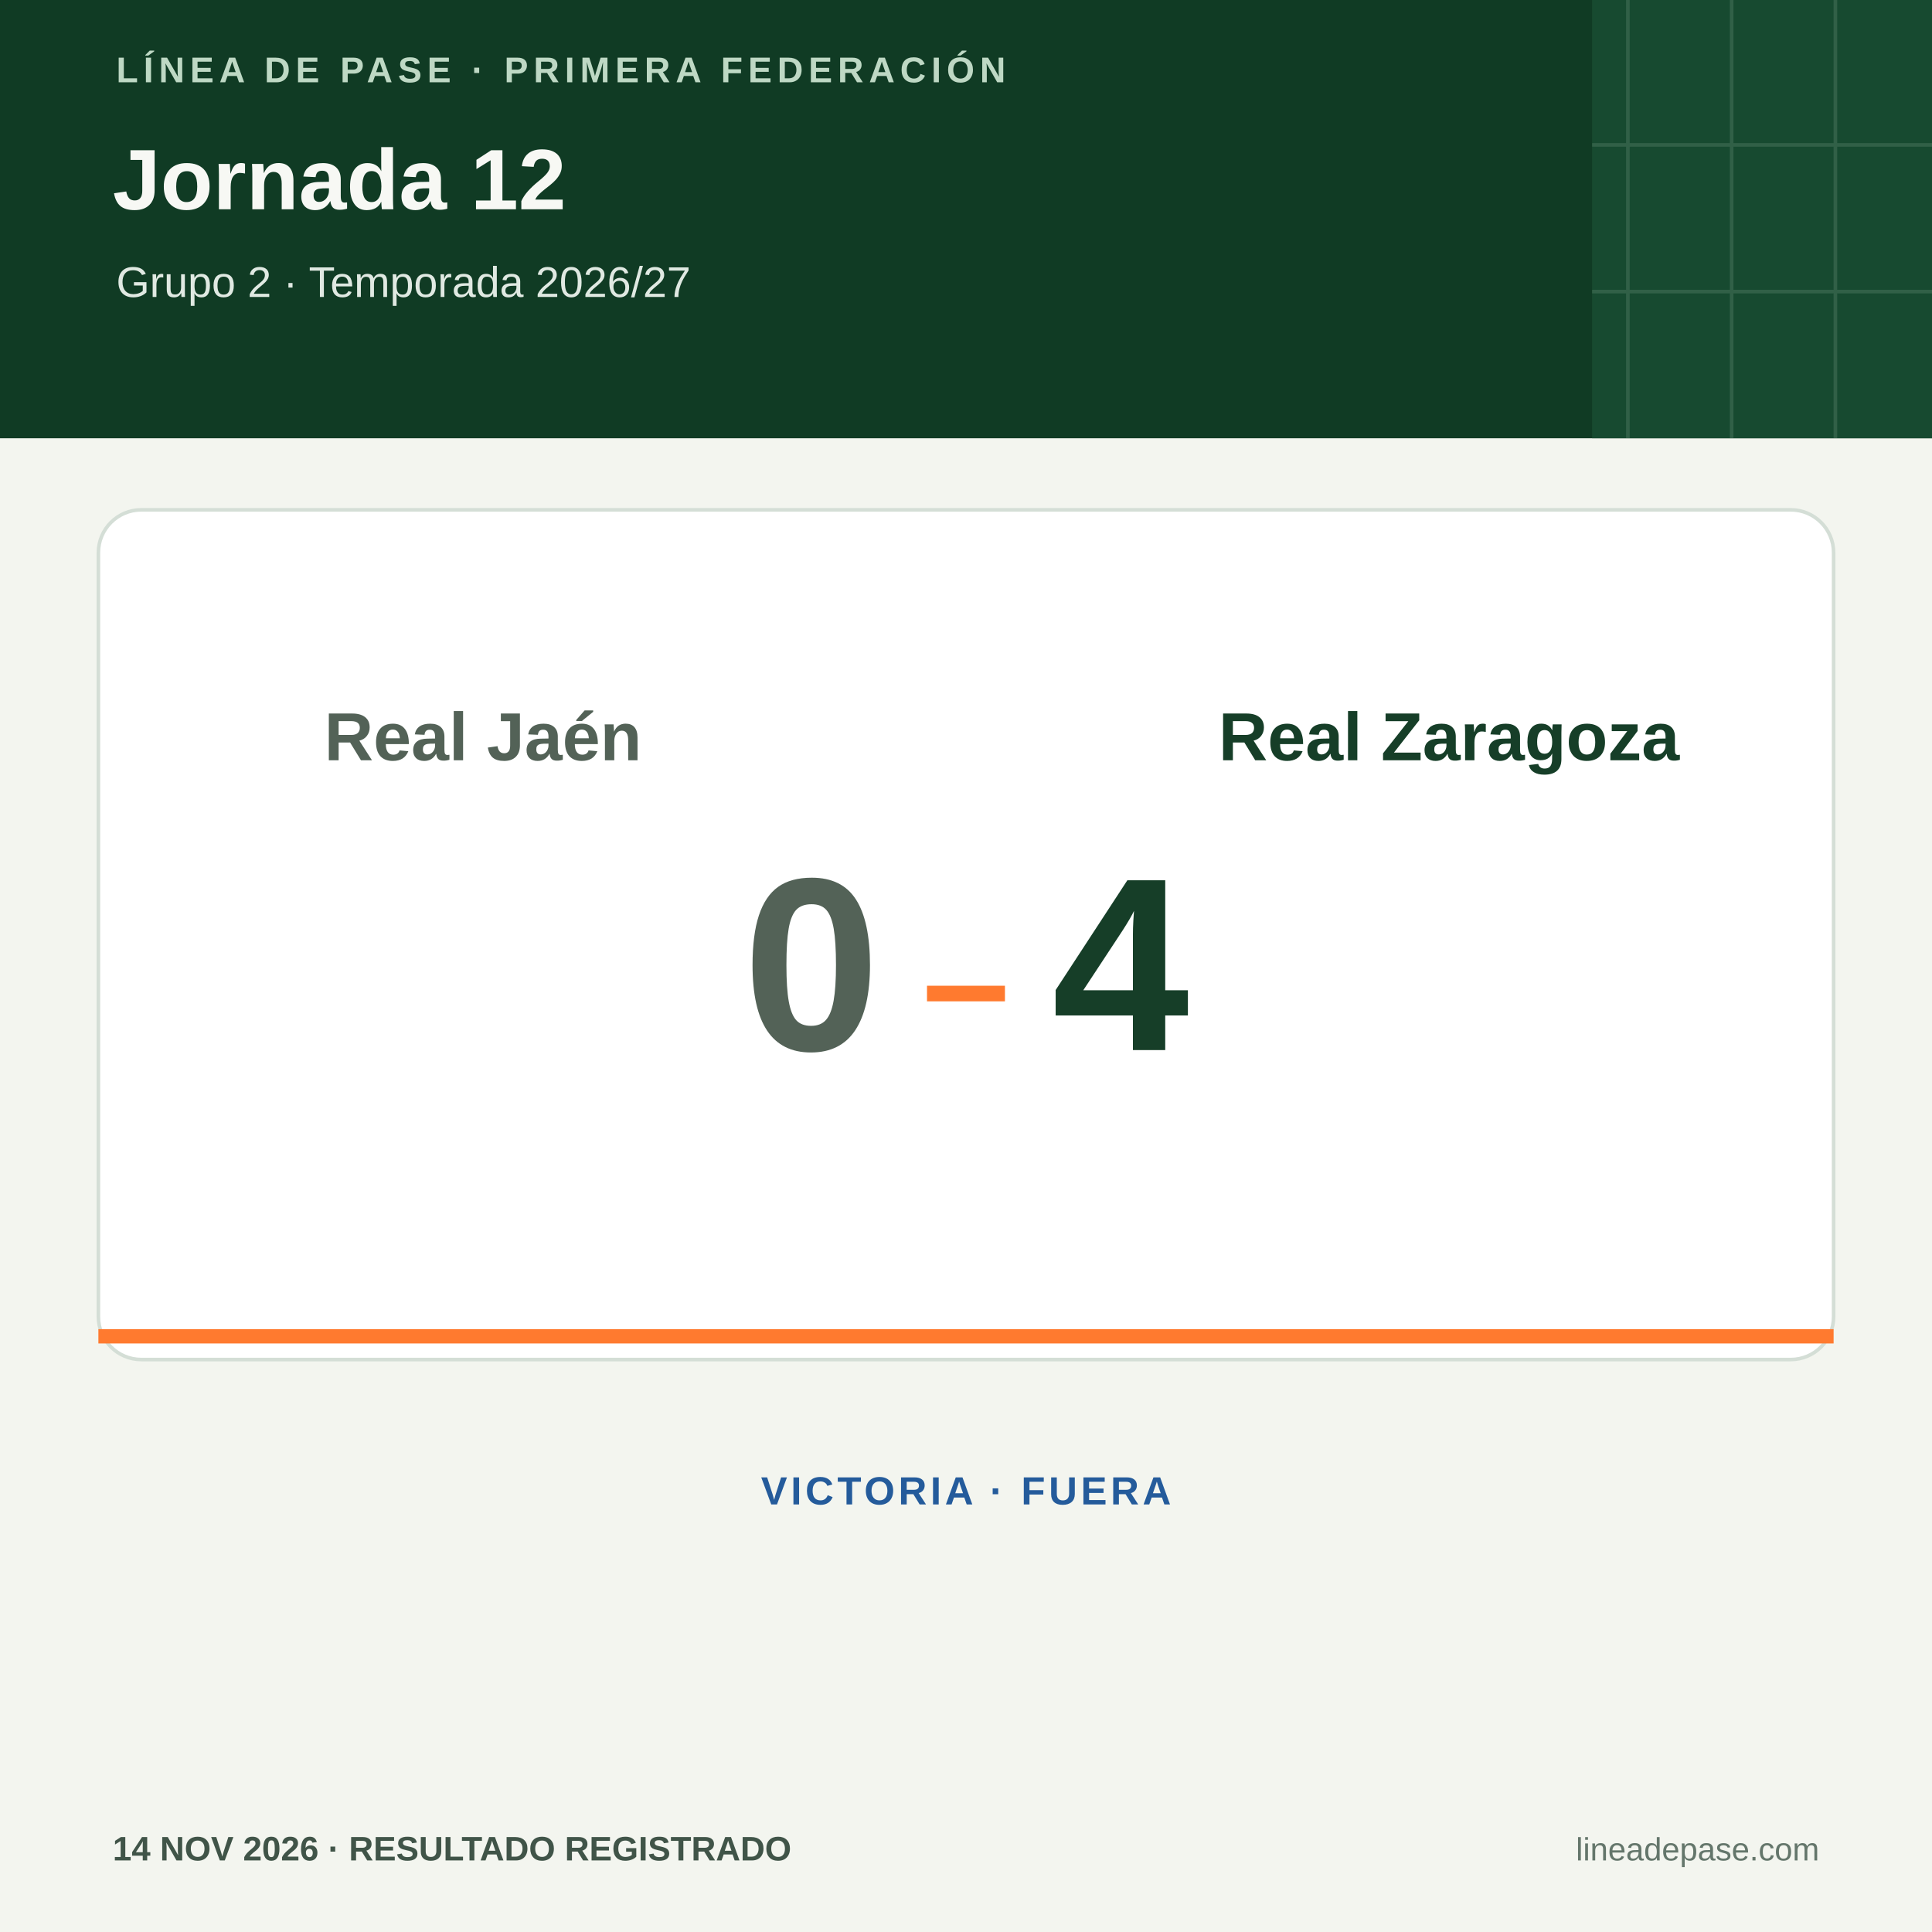
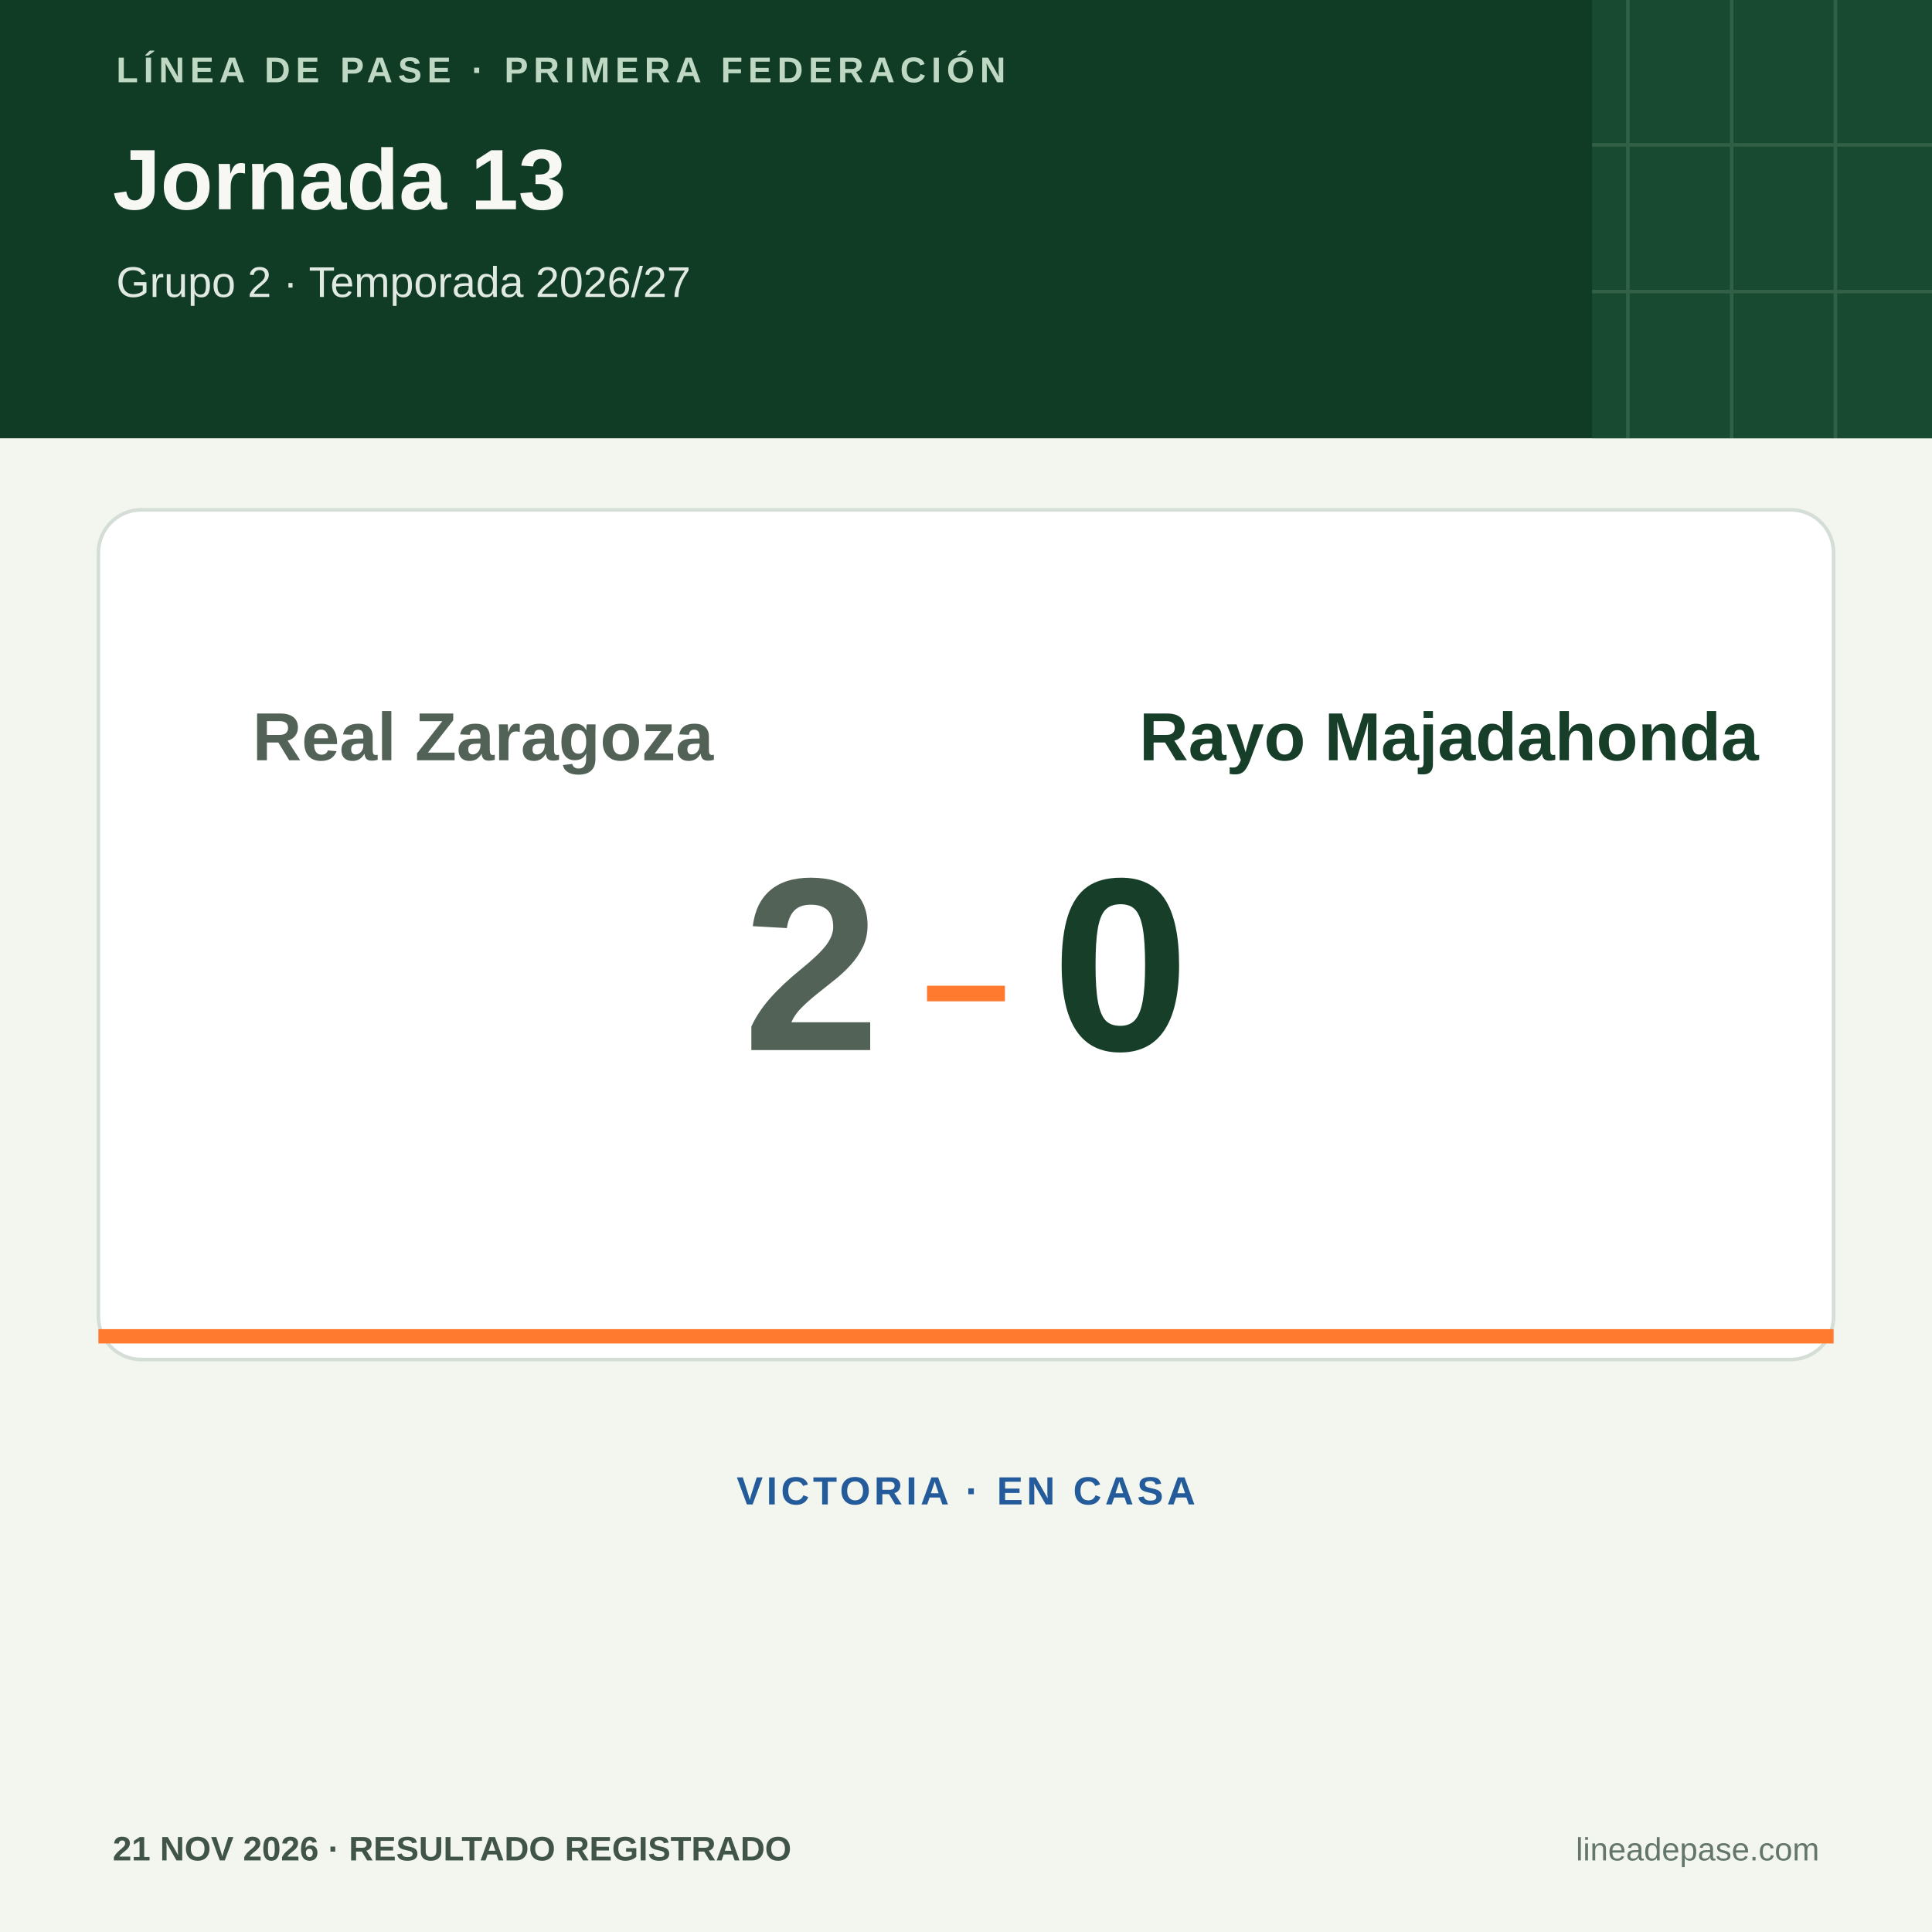
<svg xmlns="http://www.w3.org/2000/svg" viewBox="0 0 1080 1080" role="img" aria-labelledby="titulo descripcion">
  <rect width="1080" height="1080" fill="#f3f5ef" />
  <path d="M0 0h1080v245H0z" fill="#103b24" />
  <path d="M890 0h190v245H890z" fill="#174a30" />
  <g fill="none" stroke="#bed8c4" stroke-opacity=".16" stroke-width="2">
    <path d="M910 0v245M968 0v245M1026 0v245M890 81h190M890 163h190" />
  </g>
  <text x="65" y="46" fill="#bed8c4" font-family="Arial,sans-serif" font-size="20" font-weight="700" letter-spacing="3">LÍNEA DE PASE · PRIMERA FEDERACIÓN</text>
-   <text x="63" y="117" fill="#f7f8f4" font-family="Arial,sans-serif" font-size="48" font-weight="800">Jornada 12</text>
+   <text x="63" y="117" fill="#f7f8f4" font-family="Arial,sans-serif" font-size="48" font-weight="800">Jornada 13</text>
  <text x="65" y="166" fill="#e0e9e2" font-family="Arial,sans-serif" font-size="24">Grupo 2 · Temporada 2026/27</text>
  <rect x="55" y="285" width="970" height="475" rx="24" fill="#fff" stroke="#d4ded6" stroke-width="2" />
  <path d="M55 747h970" stroke="#ff7a2f" stroke-width="8" />
-   <text x="270.0" y="425" text-anchor="middle" fill="#536257" font-family="Arial,sans-serif" font-size="38" font-weight="700">Real Jaén</text>
-   <text x="810.0" y="425" text-anchor="middle" fill="#163e28" font-family="Arial,sans-serif" font-size="38" font-weight="700">Real Zaragoza</text>
-   <text x="453.6" y="587" text-anchor="middle" fill="#536257" font-family="Arial,sans-serif" font-size="138" font-weight="800">0</text>
+   <text x="270.0" y="425" text-anchor="middle" fill="#536257" font-family="Arial,sans-serif" font-size="38" font-weight="700">Real Zaragoza</text>
+   <text x="810.0" y="425" text-anchor="middle" fill="#163e28" font-family="Arial,sans-serif" font-size="38" font-weight="700">Rayo Majadahonda</text>
+   <text x="453.6" y="587" text-anchor="middle" fill="#536257" font-family="Arial,sans-serif" font-size="138" font-weight="800">2</text>
  <text x="540.0" y="579" text-anchor="middle" fill="#ff7a2f" font-family="Arial,sans-serif" font-size="88" font-weight="700">–</text>
-   <text x="626.4" y="587" text-anchor="middle" fill="#163e28" font-family="Arial,sans-serif" font-size="138" font-weight="800">4</text>
+   <text x="626.4" y="587" text-anchor="middle" fill="#163e28" font-family="Arial,sans-serif" font-size="138" font-weight="800">0</text>
  <path d="270.0 675h540.0" stroke="#d4ded6" stroke-width="2" />
-   <text x="540" y="841" text-anchor="middle" fill="#245b9b" font-family="Arial,sans-serif" font-size="22" font-weight="700" letter-spacing="2">VICTORIA · FUERA</text>
-   <text x="63" y="1040" fill="#405448" font-family="Arial,sans-serif" font-size="19" font-weight="700">14 NOV 2026 · RESULTADO REGISTRADO</text>
+   <text x="540" y="841" text-anchor="middle" fill="#245b9b" font-family="Arial,sans-serif" font-size="22" font-weight="700" letter-spacing="2">VICTORIA · EN CASA</text>
+   <text x="63" y="1040" fill="#405448" font-family="Arial,sans-serif" font-size="19" font-weight="700">21 NOV 2026 · RESULTADO REGISTRADO</text>
  <text x="1017" y="1040" text-anchor="end" fill="#64766b" font-family="Arial,sans-serif" font-size="18">lineadepase.com</text>
</svg>
